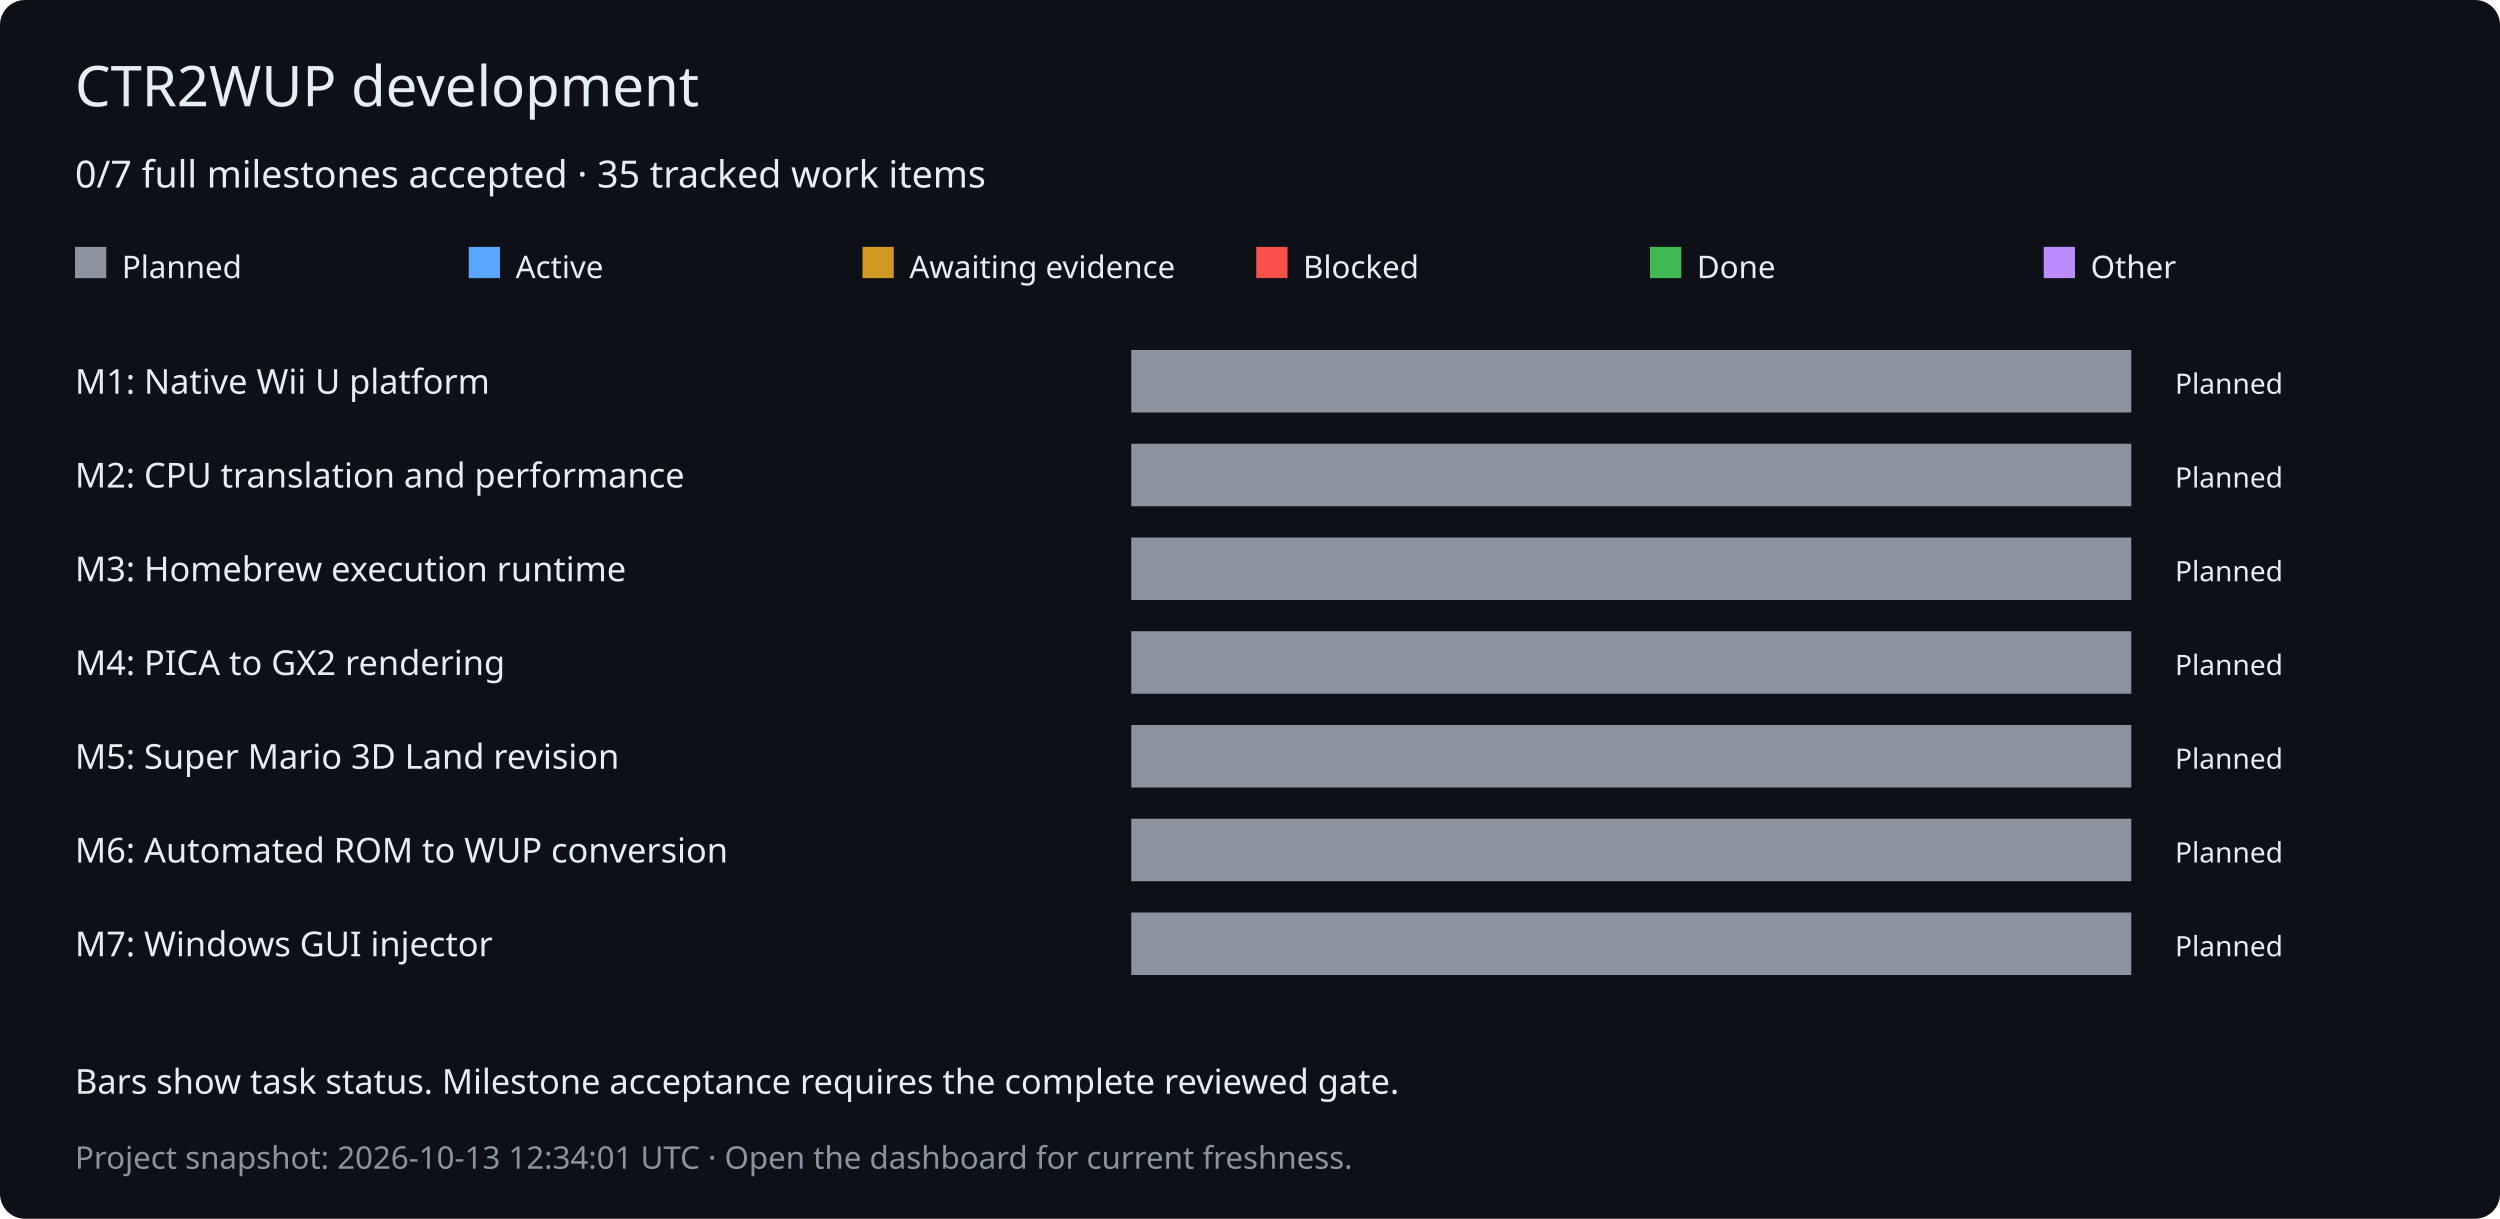
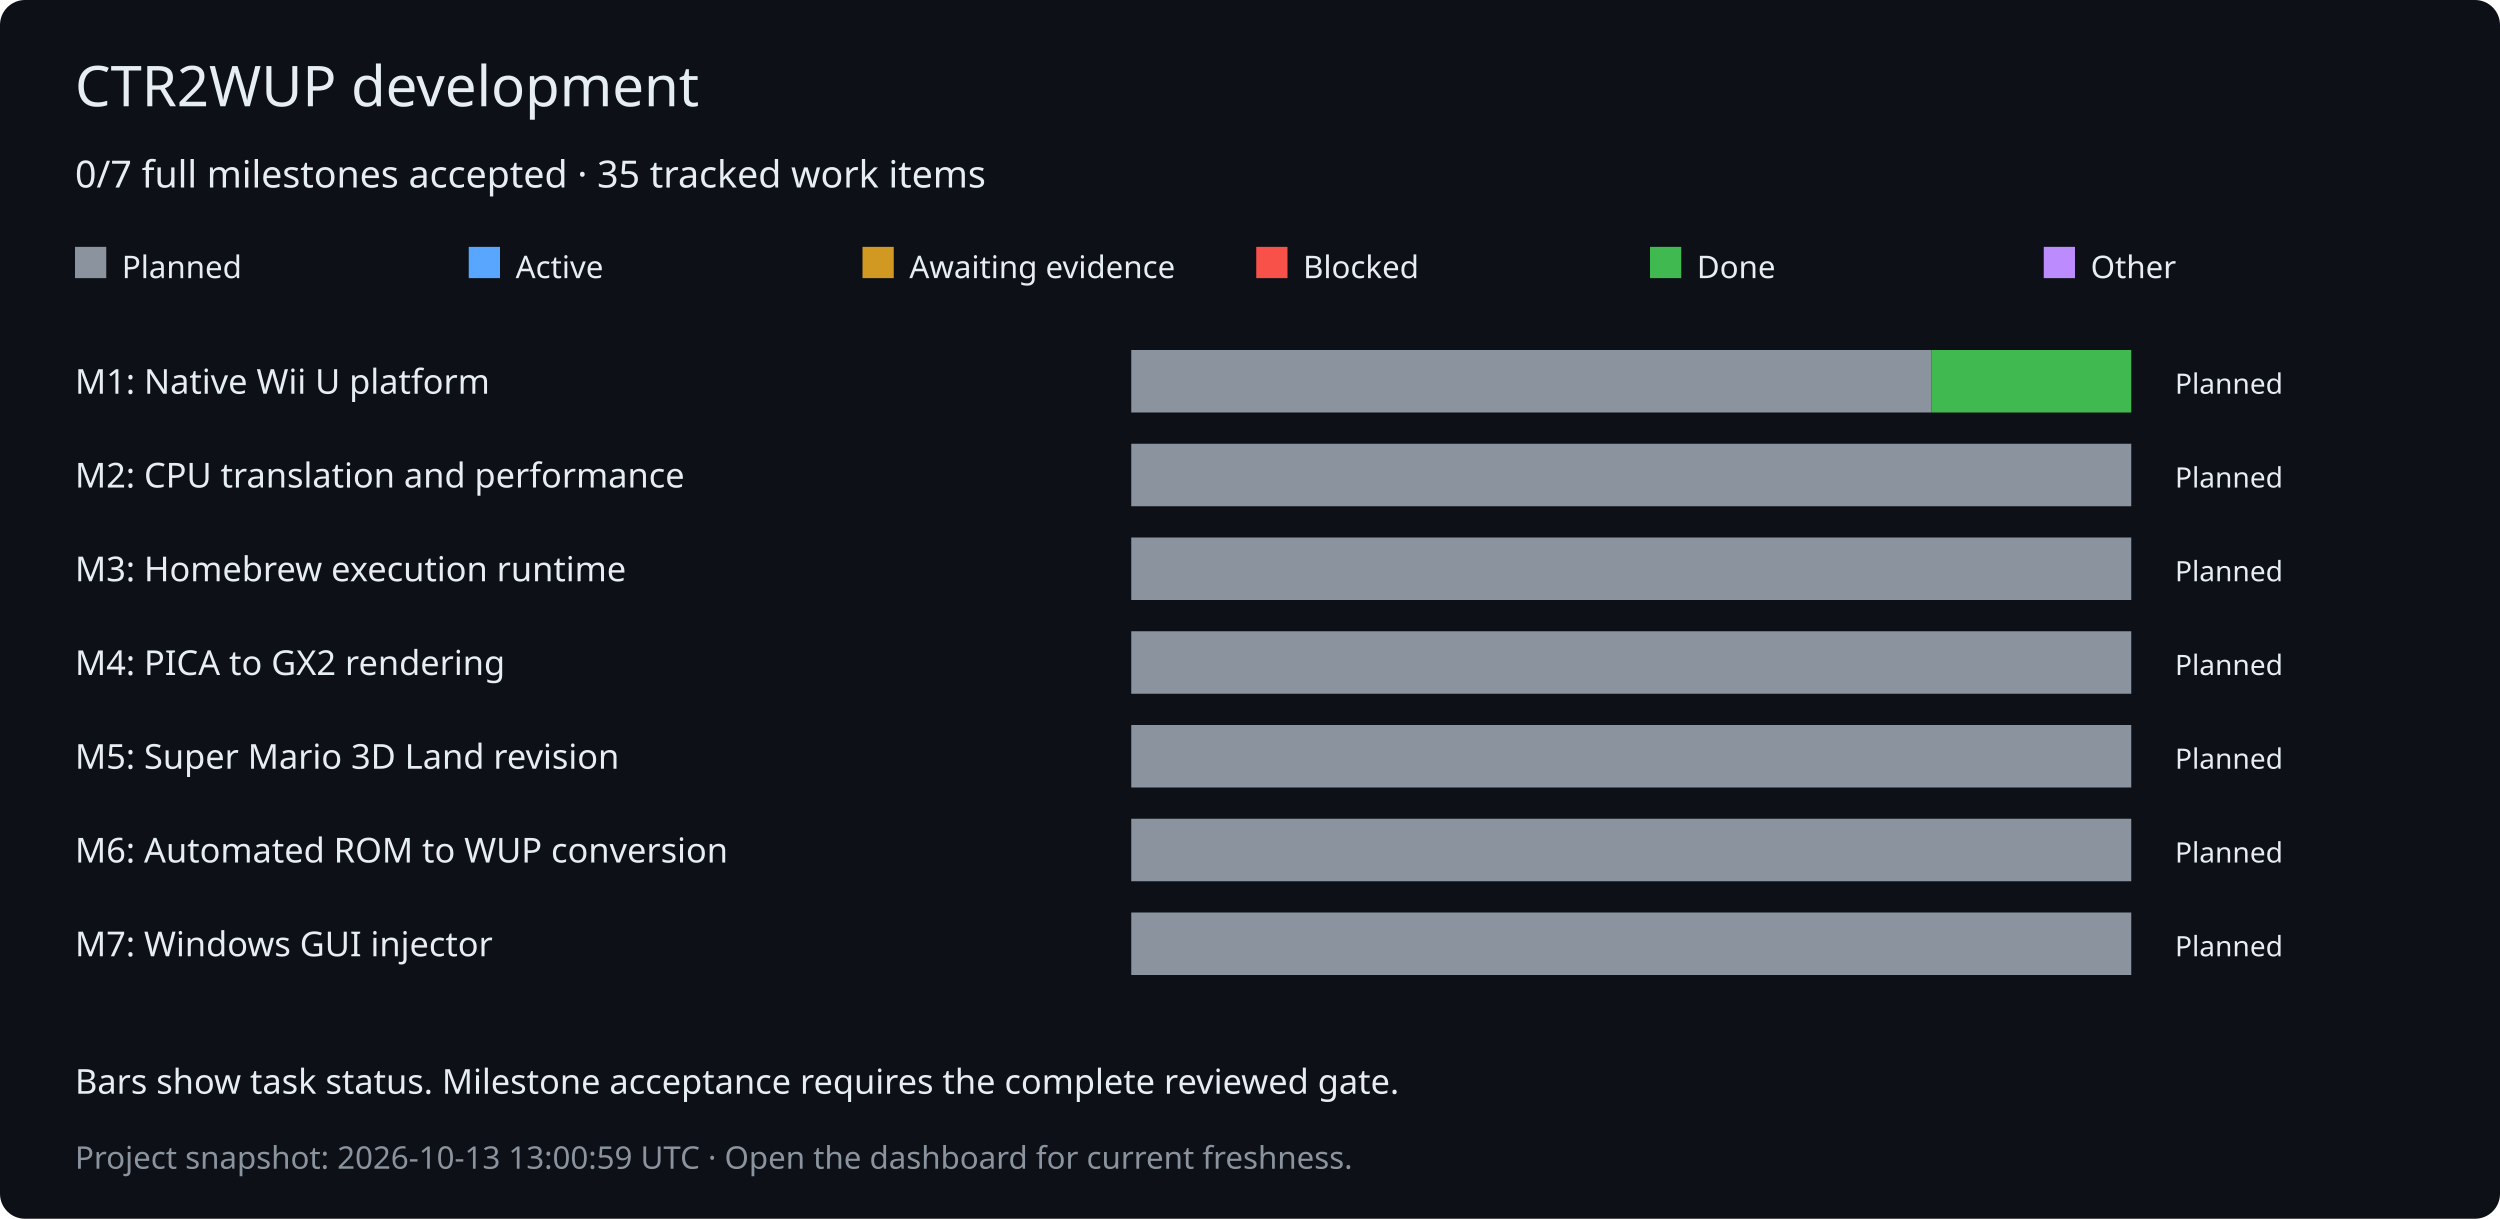
<svg xmlns="http://www.w3.org/2000/svg" width="800" height="390" viewBox="0 0 800 390" role="img" aria-labelledby="title desc">
  <rect width="800" height="390" rx="8" fill="#0d1117" />
  <g font-family="Verdana,sans-serif" fill="#e6edf3">
    <text x="24" y="34" font-size="18">CTR2WUP development</text>
    <text x="24" y="60" font-size="12">0/7 full milestones accepted · 35 tracked work items</text>
    <rect x="24" y="79" width="10" height="10" fill="#8b949e" />
    <text x="39" y="89" font-size="10">Planned</text>
    <rect x="150" y="79" width="10" height="10" fill="#58a6ff" />
    <text x="165" y="89" font-size="10">Active</text>
    <rect x="276" y="79" width="10" height="10" fill="#d29922" />
    <text x="291" y="89" font-size="10">Awaiting evidence</text>
    <rect x="402" y="79" width="10" height="10" fill="#f85149" />
    <text x="417" y="89" font-size="10">Blocked</text>
    <rect x="528" y="79" width="10" height="10" fill="#3fb950" />
    <text x="543" y="89" font-size="10">Done</text>
    <rect x="654" y="79" width="10" height="10" fill="#bc8cff" />
    <text x="669" y="89" font-size="10">Other</text>
    <text x="24" y="126" font-size="11">M1: Native Wii U platform</text>
-     <rect x="362" y="112" width="320" height="20" fill="#8b949e" />
+     <rect x="362" y="112" width="256" height="20" fill="#8b949e" />
+     <rect x="618" y="112" width="64" height="20" fill="#3fb950" />
    <text x="696" y="126" font-size="9">Planned</text>
    <text x="24" y="156" font-size="11">M2: CPU translation and performance</text>
    <rect x="362" y="142" width="320" height="20" fill="#8b949e" />
    <text x="696" y="156" font-size="9">Planned</text>
    <text x="24" y="186" font-size="11">M3: Homebrew execution runtime</text>
    <rect x="362" y="172" width="320" height="20" fill="#8b949e" />
    <text x="696" y="186" font-size="9">Planned</text>
    <text x="24" y="216" font-size="11">M4: PICA to GX2 rendering</text>
    <rect x="362" y="202" width="320" height="20" fill="#8b949e" />
    <text x="696" y="216" font-size="9">Planned</text>
    <text x="24" y="246" font-size="11">M5: Super Mario 3D Land revision</text>
    <rect x="362" y="232" width="320" height="20" fill="#8b949e" />
    <text x="696" y="246" font-size="9">Planned</text>
    <text x="24" y="276" font-size="11">M6: Automated ROM to WUP conversion</text>
    <rect x="362" y="262" width="320" height="20" fill="#8b949e" />
    <text x="696" y="276" font-size="9">Planned</text>
    <text x="24" y="306" font-size="11">M7: Windows GUI injector</text>
    <rect x="362" y="292" width="320" height="20" fill="#8b949e" />
    <text x="696" y="306" font-size="9">Planned</text>
    <text x="24" y="350" font-size="11">Bars show task status. Milestone acceptance requires the complete reviewed gate.</text>
-     <text x="24" y="374" font-size="10" fill="#8b949e">Project snapshot: 2026-10-13 12:34:01 UTC · Open the dashboard for current freshness.</text>
+     <text x="24" y="374" font-size="10" fill="#8b949e">Project snapshot: 2026-10-13 13:00:59 UTC · Open the dashboard for current freshness.</text>
  </g>
</svg>
